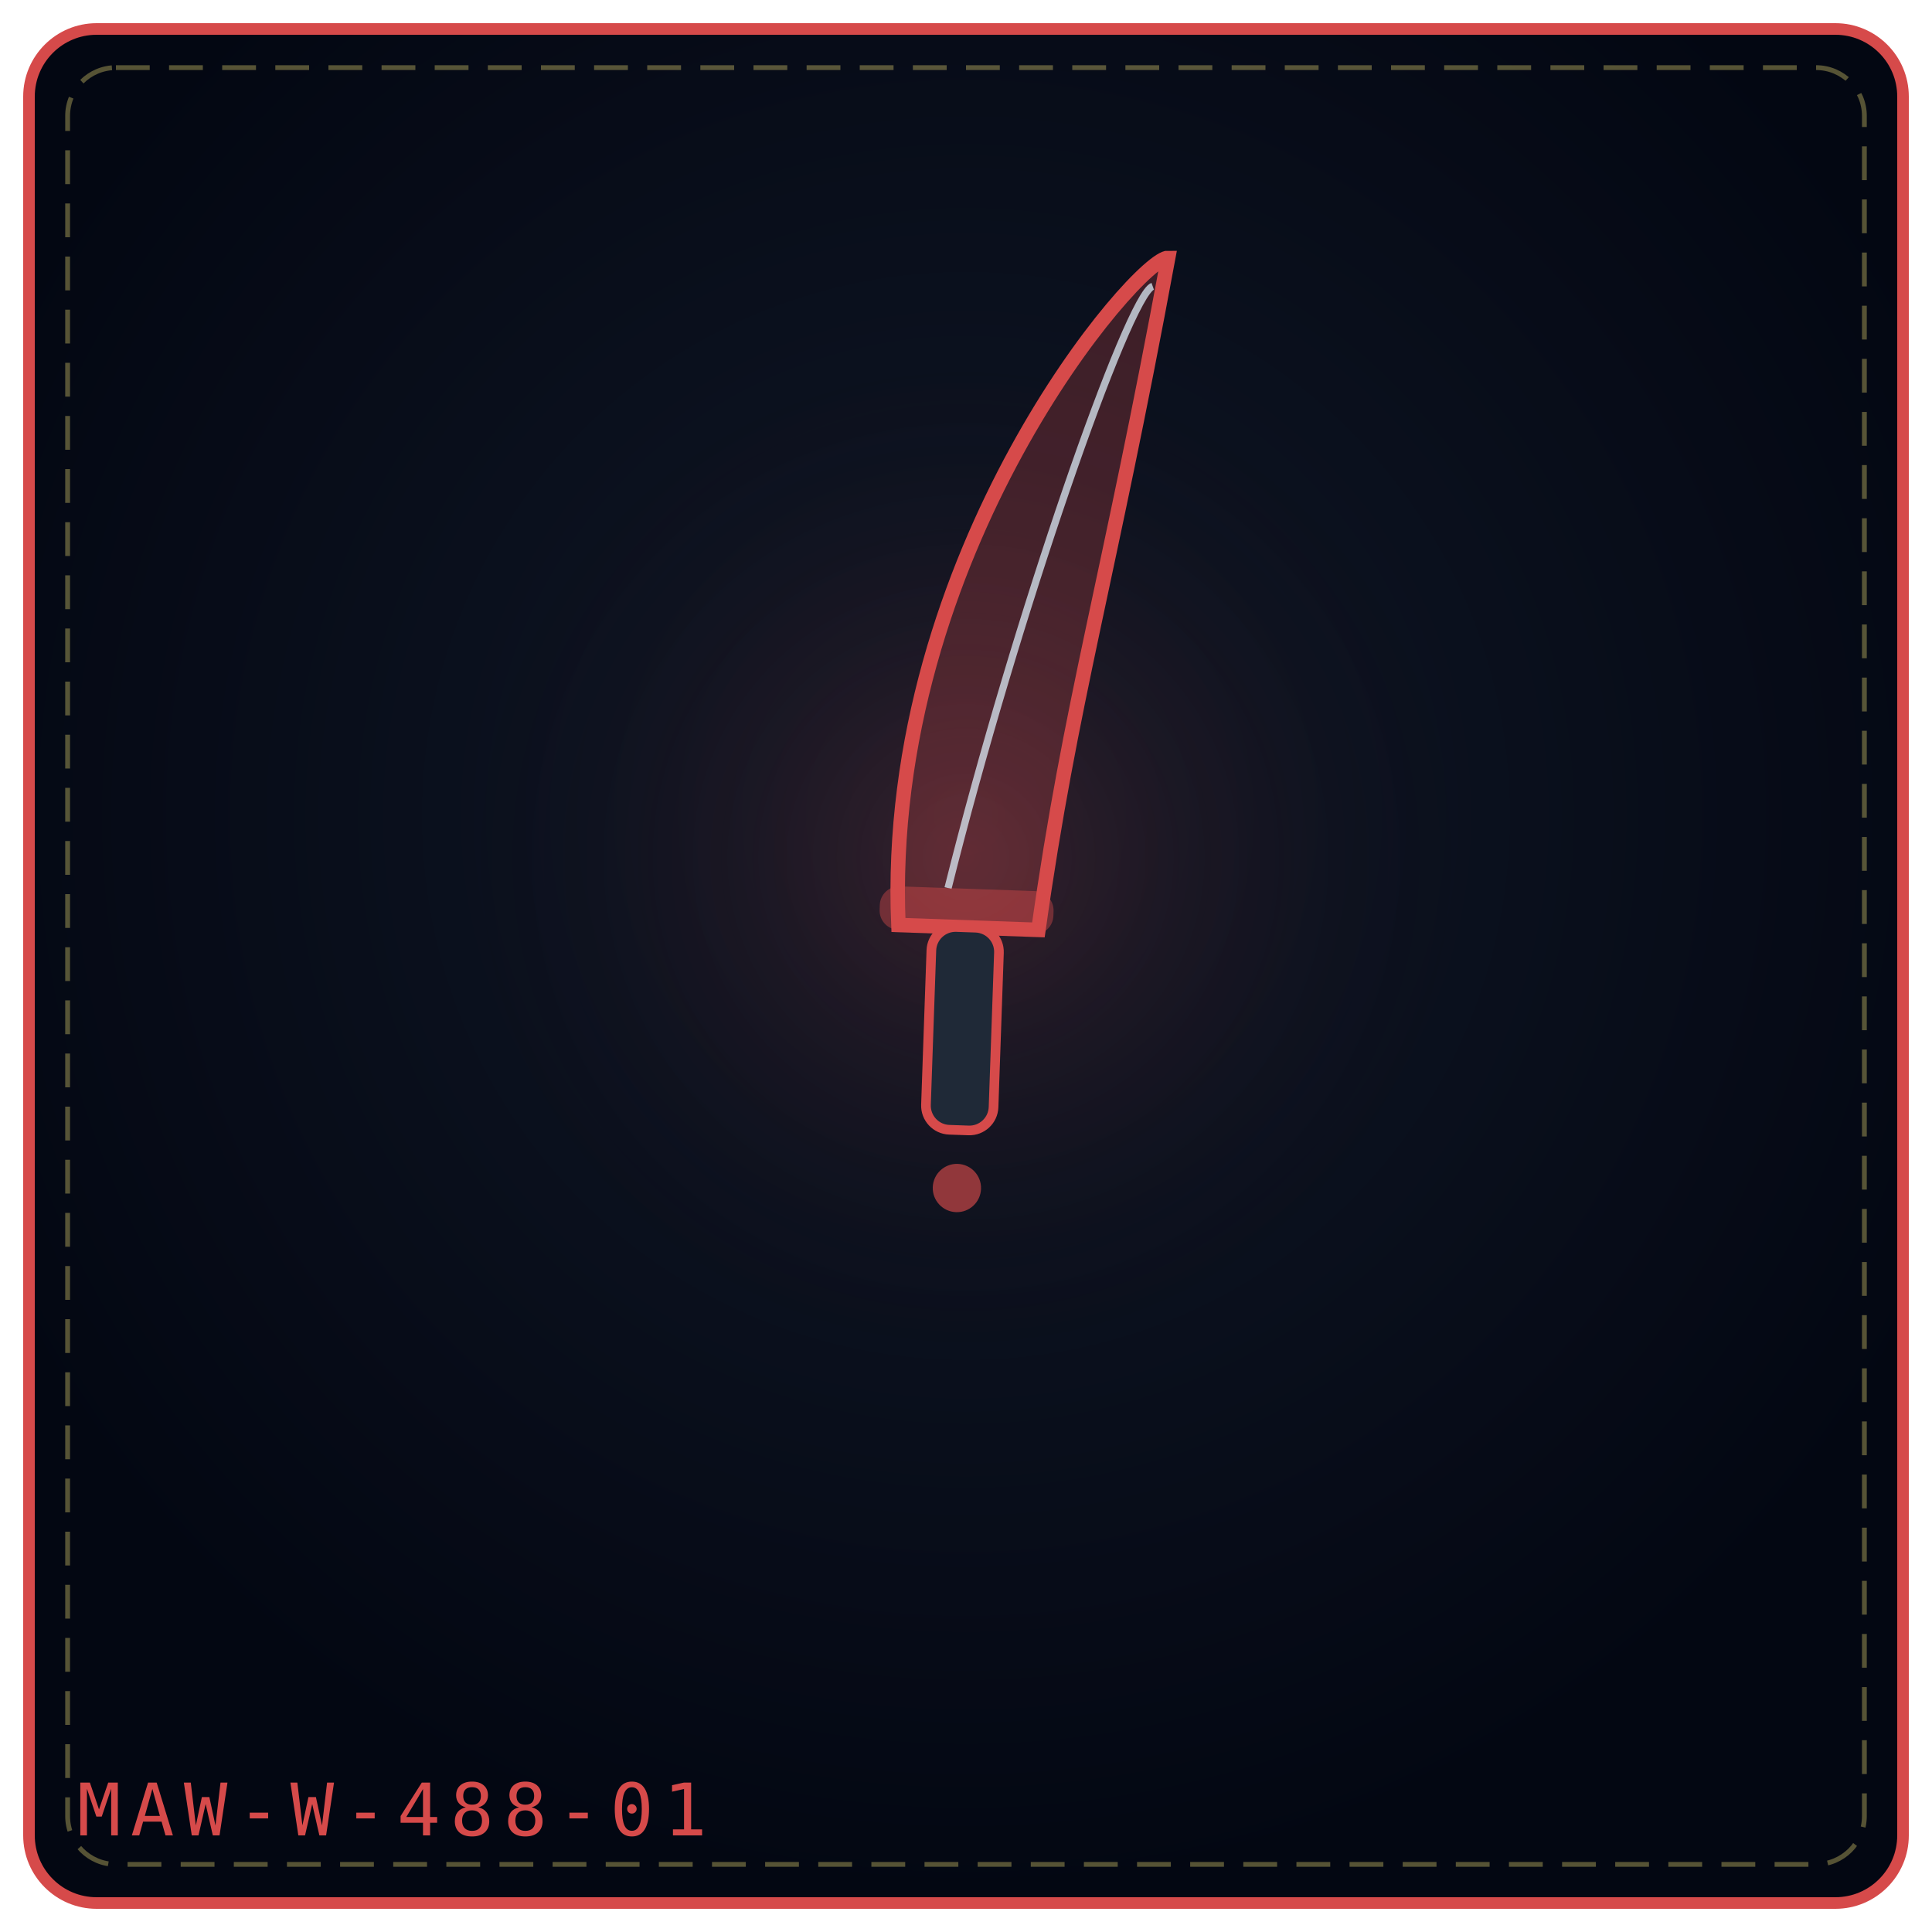
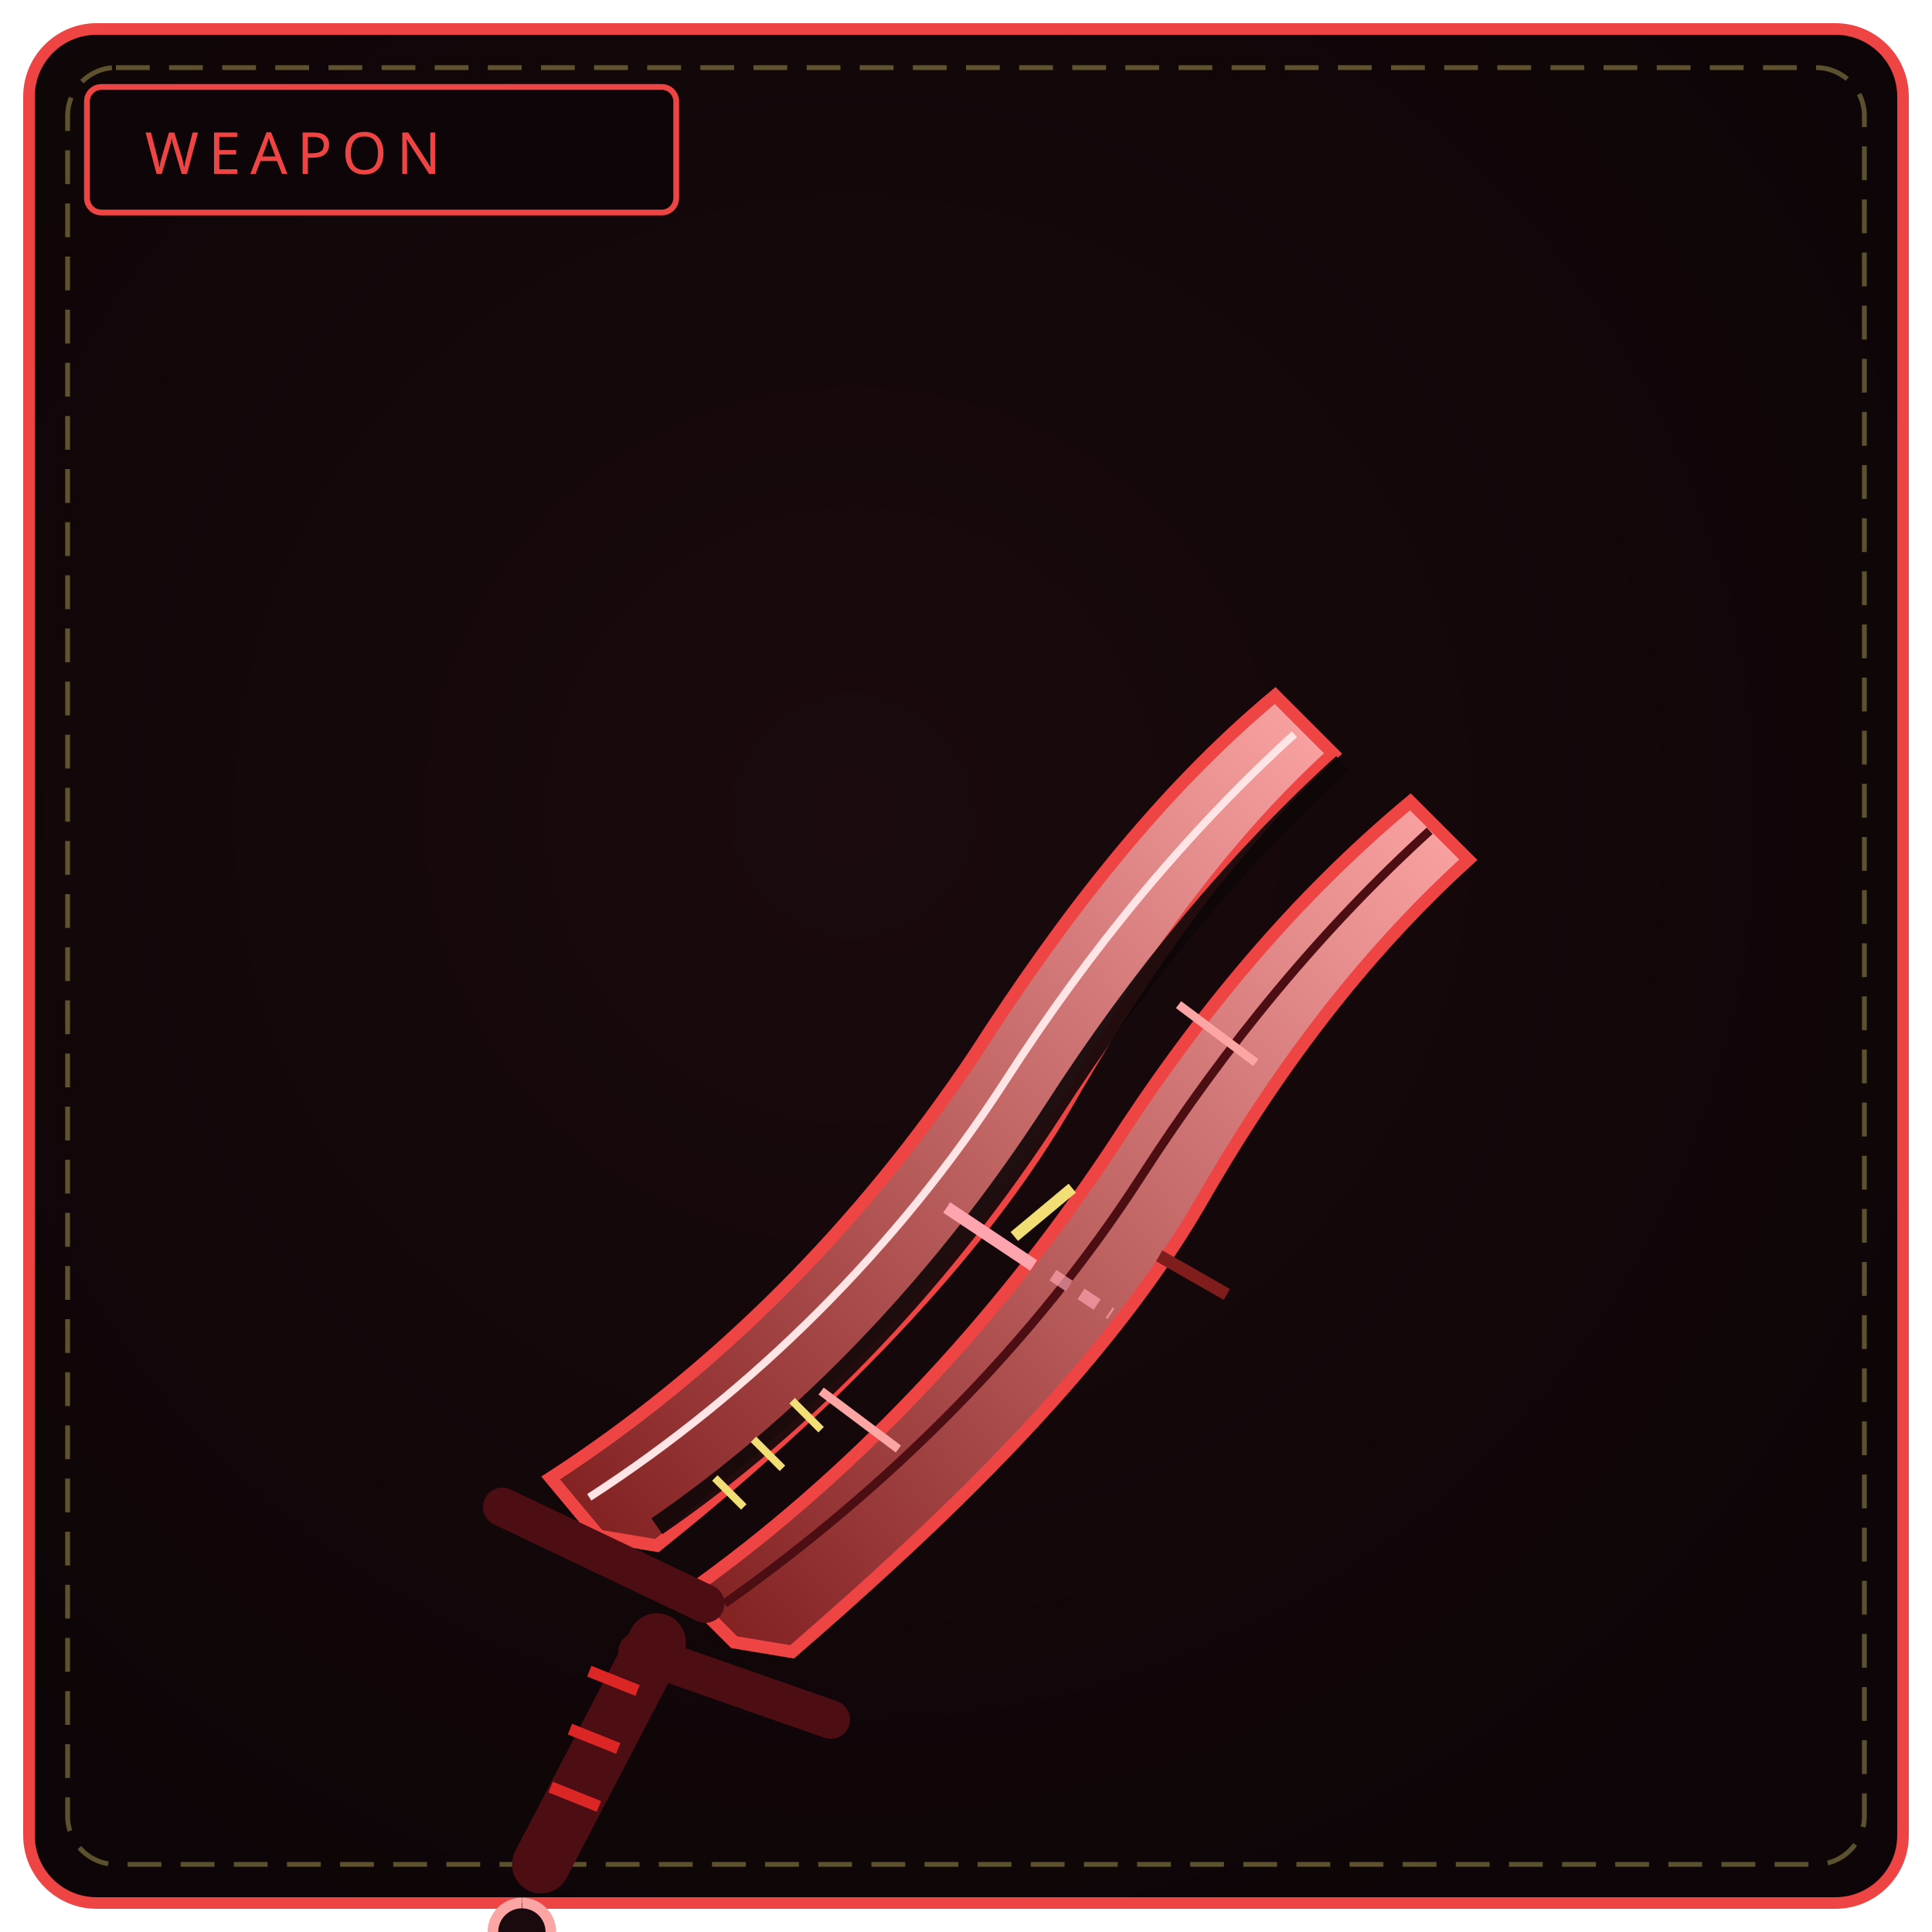
<svg xmlns="http://www.w3.org/2000/svg" viewBox="0 0 400 400" width="100%" height="100%" role="img" aria-label="THE BRIDGE FANG">
  <defs>
-     <radialGradient id="bg3856aa" cx="50%" cy="42%" r="58%">
-       <stop offset="0%" stop-color="#111827" />
-       <stop offset="100%" stop-color="#030712" />
+     <radialGradient id="bw488" cx="44%" cy="42%" r="66%">
+       <stop offset="0%" stop-color="#1a0a0d" />
+       <stop offset="100%" stop-color="#0d0507" />
    </radialGradient>
-     <radialGradient id="gl3856aa" cx="50%" cy="46%" r="42%">
-       <stop offset="0%" stop-color="#d64a4a" stop-opacity=".2" />
-       <stop offset="100%" stop-color="#000" stop-opacity="0" />
-     </radialGradient>
+     <linearGradient id="bl488" x1="0" y1="1" x2="1" y2="0">
+       <stop offset="0" stop-color="#7f1d1d" />
+       <stop offset="1" stop-color="#fca5a5" />
+     </linearGradient>
  </defs>
-   <rect x="6" y="6" width="388" height="388" rx="14" fill="url(#bg3856aa)" stroke="#d64a4a" stroke-width="2.4" />
+   <rect x="6" y="6" width="388" height="388" rx="14" fill="url(#bw488)" stroke="#ef4444" stroke-width="2.4" />
  <rect x="14" y="14" width="372" height="372" rx="10" fill="none" stroke="#f1df76" stroke-width="1" stroke-dasharray="7 4" opacity=".35" />
-   <circle cx="200" cy="188" r="131" fill="url(#gl3856aa)" />
-   <g transform="rotate(2 200.0 192.0)">
-     <path d="M186.0 192.0 C180.0 115.0, 231.0 52.0 237.0 52.0 C227.0 119.2, 220.0 144.4, 215.0 192.0 Z" fill="#d64a4a" fill-opacity=".26" stroke="#d64a4a" stroke-width="3" />
-     <path d="M196.0 184.0 C208.0 127.6, 229.0 60.0 234.0 58.0" fill="none" stroke="#e0f2fe" stroke-width="1.5" opacity=".72" />
-     <rect x="182.0" y="184.0" width="36" height="9" rx="4" fill="#d64a4a" fill-opacity=".42" />
-     <rect x="193.0" y="192.0" width="14" height="42.0" rx="5" fill="#1f2937" stroke="#d64a4a" stroke-width="2" />
-     <circle cx="200.0" cy="246.0" r="5" fill="#d64a4a" fill-opacity=".65" />
-   </g>
-   <text x="16" y="380" font-family="monospace" font-size="15" letter-spacing="2" fill="#d64a4a">MAW-W-488-01</text>
+   <rect x="18" y="18" width="122" height="26" rx="3" fill="#0d0507" stroke="#ef4444" stroke-width="1.2" />
+   <text x="30" y="36" fill="#ef4444" font-family="Impact, Arial Black, sans-serif" font-size="12" letter-spacing="2">WEAPON</text>
+   <path d="M124 318 L114 306 C 148 284, 178 254, 202 218 C 220 190, 240 164, 264 144 L 276 156 C 254 176, 236 202, 220 230 C 200 264, 166 296, 136 320 Z" fill="url(#bl488)" stroke="#ef4444" stroke-width="2.6" />
+   <path d="M152 340 L142 330 C 176 306, 206 274, 230 238 C 248 210, 268 186, 292 166 L 304 178 C 282 198, 264 222, 248 250 C 228 284, 194 316, 164 342 Z" fill="url(#bl488)" stroke="#ef4444" stroke-width="2.6" />
+   <path d="M122 310 C 156 288, 186 258, 208 224 C 226 196, 246 172, 268 152" fill="none" stroke="#ffe4e6" stroke-width="1.6" />
+   <path d="M150 332 C 184 308, 214 278, 236 244 C 254 216, 274 192, 296 172" fill="none" stroke="#4c0d13" stroke-width="1.8" />
+   <path d="M136 316 C 168 294, 196 264, 218 230 C 236 202, 256 178, 278 158" fill="none" stroke="#0d0507" stroke-width="4" opacity=".9" />
+   <path d="M196 250 L214 262" stroke="#fda4af" stroke-width="2.6" />
+   <path d="M218 264 L230 272" stroke="#fda4af" stroke-width="2.6" stroke-dasharray="4 3" opacity=".7" />
+   <path d="M210 256 L222 246" stroke="#f1df76" stroke-width="2.4" />
+   <path d="M170 288 L178 294 M186 300 L178 294" stroke="#fca5a5" stroke-width="1.8" />
+   <path d="M244 208 L252 214 M260 220 L252 214" stroke="#fca5a5" stroke-width="1.8" />
+   <path d="M240 260 L254 268" stroke="#7f1d1d" stroke-width="2.6" />
+   <path d="M148 306 L154 312 M156 298 L162 304 M164 290 L170 296" stroke="#f1df76" stroke-width="1.6" />
+   <path d="M104 312 L146 332" stroke="#4c0d13" stroke-width="8" stroke-linecap="round" />
+   <path d="M132 342 L172 356" stroke="#4c0d13" stroke-width="8" stroke-linecap="round" />
+   <path d="M136 340 L112 386" stroke="#4c0d13" stroke-width="12" stroke-linecap="round" />
+   <path d="M132 350 L122 346 M128 362 L118 358 M124 374 L114 370" stroke="#dc2626" stroke-width="2.4" />
+   <path d="M108 394 a6 6 0 1 0 .1 0" fill="#1a0a0d" stroke="#fca5a5" stroke-width="2.2" />
</svg>
